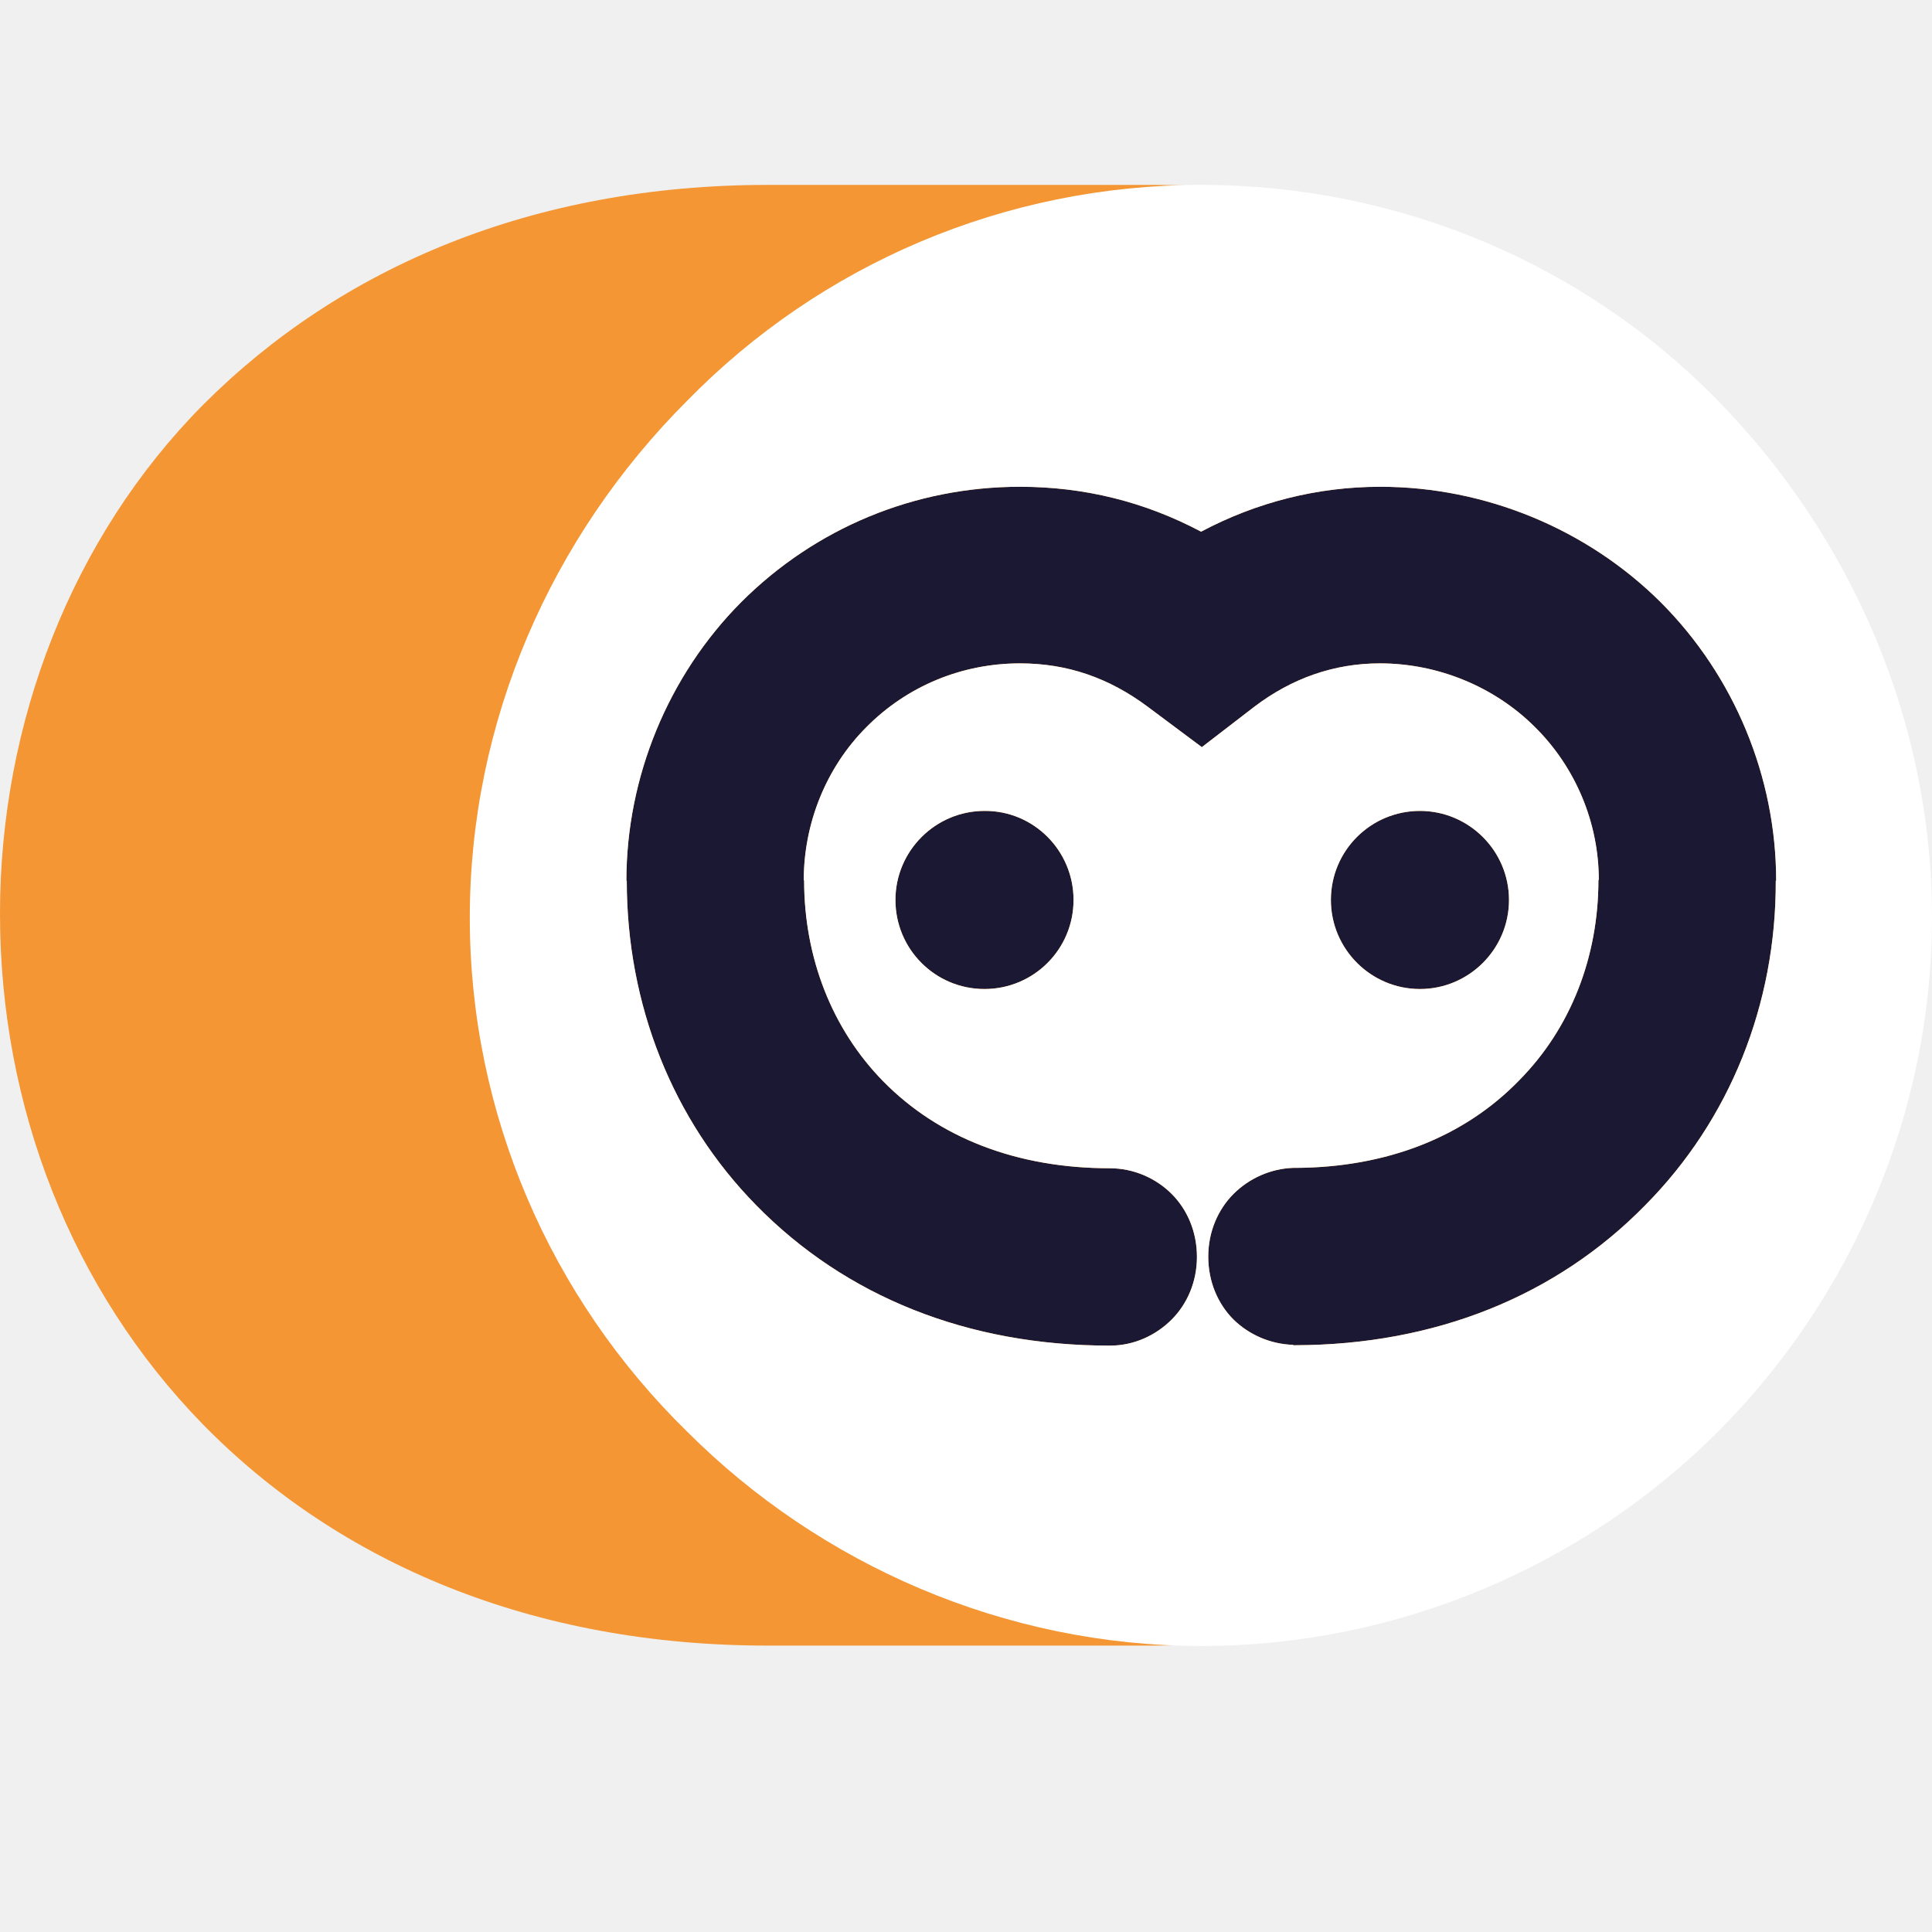
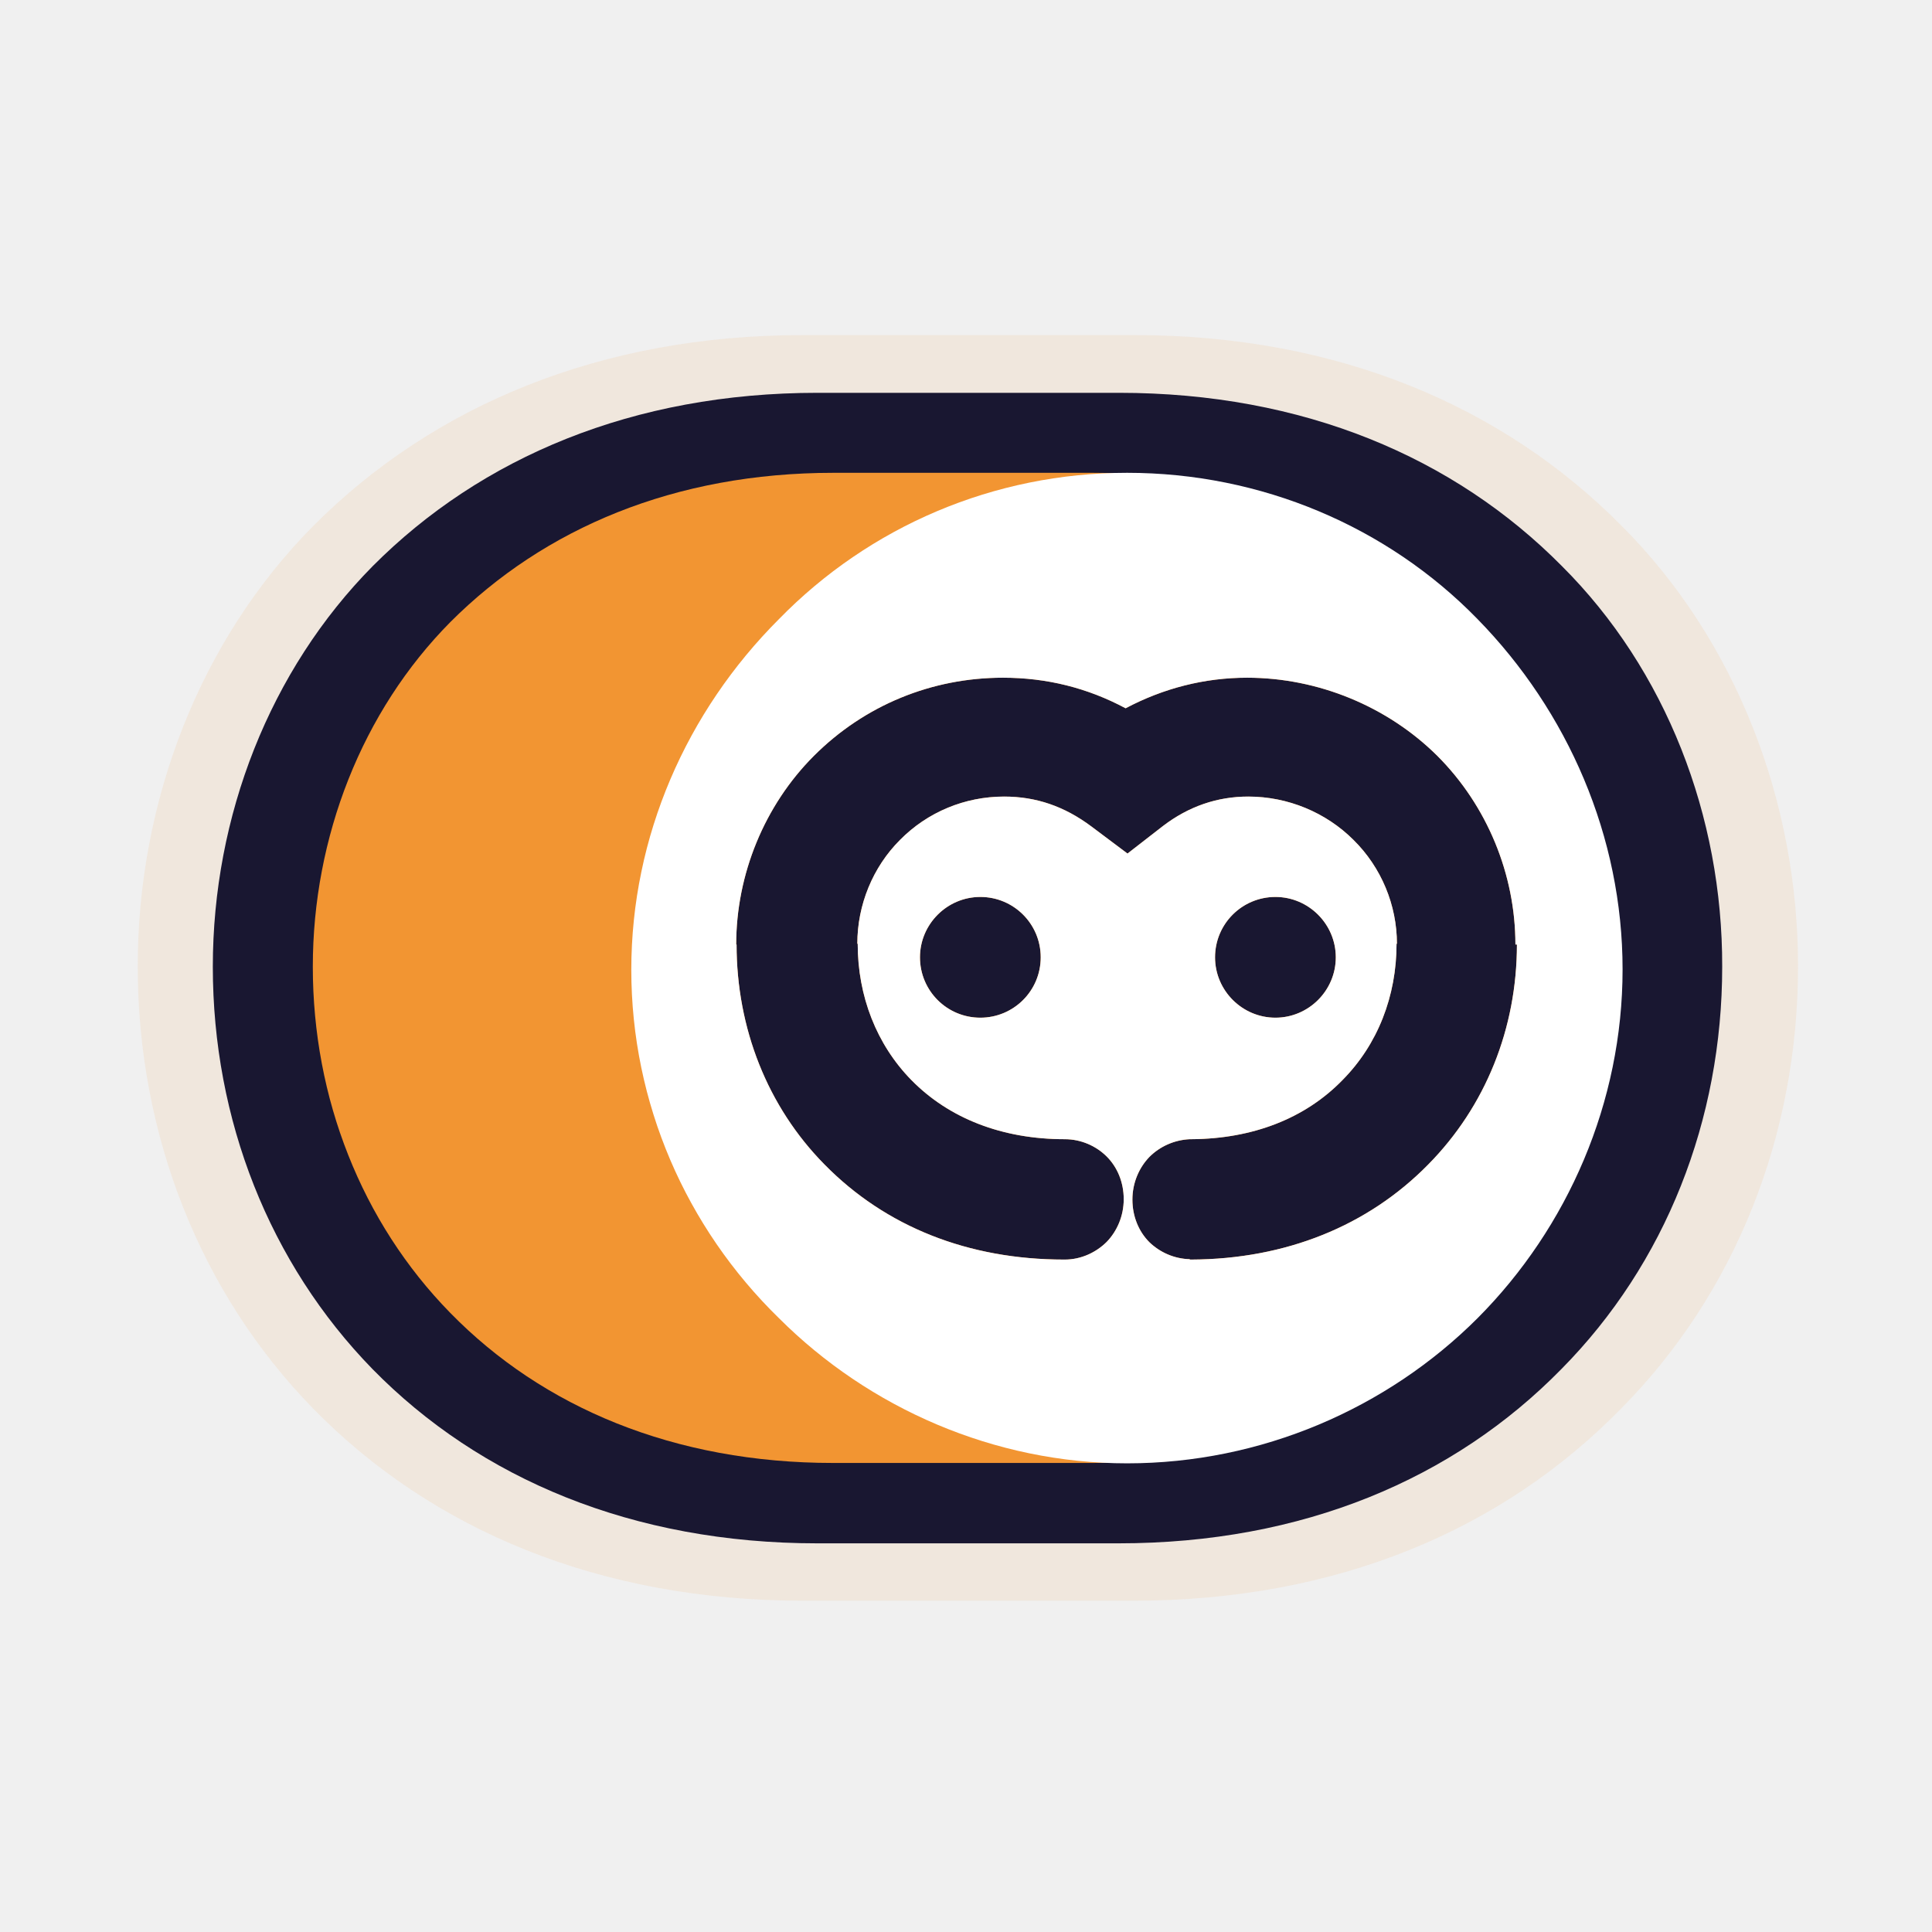
<svg xmlns="http://www.w3.org/2000/svg" version="1.1" id="Layer_1" x="0px" y="0px" viewBox="0 0 512 512" style="enable-background:new 0 0 512 512;" xml:space="preserve">
  <style type="text/css">
- 	.st0{fill:#F39633;}
- 	.st1{fill:#1A1832;}
- 	.st2{fill:#FFFFFF;}
+ 	.st0{opacity:0.1;fill:#F29532;}
+ 	.st1{fill:#191731;}
+ 	.st2{fill:#F29532;}
+ 	.st3{fill:#FFFFFF;}
</style>
  <g>
-     <path id="XMLID_683_" class="st0" d="M453.8,107.3C417.6,70.7,366.9,49,304.8,49H203.5c-62.1,0-113.2,21.7-149.7,58.3   C19.1,142.3,0,191.5,0,242.1c0,51.4,19.1,99.8,53.7,135.3c36.2,37,87.6,58.7,149.7,58.7h101.3c62.1,0,112.8-21.7,149-58.7   c35.1-35.4,54.1-83.8,54.1-135.3C507.9,191.5,488.8,142.3,453.8,107.3z" />
-     <path class="st1" d="M436,319.4c-23.6,24.1-55.7,37-92.7,37.1v0c-0.1,0-0.1,0-0.2,0c-0.1,0-0.3,0-0.4,0v-0.1   c-6.1-0.2-11.7-2.7-15.8-6.7c-4.2-4.2-6.7-10.1-6.7-16.7c0-6.6,2.6-12.5,6.7-16.6c4.1-4.1,9.8-6.7,15.8-6.9v0c0.1,0,0.2,0,0.3,0   c0.1,0,0.2,0,0.3,0v0c24.1-0.1,44.6-8.1,59.2-23.1c13.7-13.8,21.1-32.7,21.1-53.2h0.1c0-15.1-6.1-29.8-16.9-40.5   c-10.7-10.7-25.7-16.9-41.1-16.9c-12.1,0-23.3,3.9-33.3,11.5L318.5,198l-14.2-10.6c-10.4-7.8-21.5-11.6-34-11.6   c-15.4,0-29.9,6-40.7,16.9C219,203.3,213,218.1,213,233.3h0.1c0,20.5,7.4,39.4,20.9,53.2c14.8,15.1,35.6,23.1,60.1,23.1v0   c6.3,0,12.2,2.6,16.4,6.8c4.2,4.2,6.7,10.1,6.7,16.7c0,6.6-2.6,12.5-6.7,16.6c-4.2,4.2-10,6.9-16.3,6.9v0c0,0-0.1,0-0.1,0   c0,0,0,0-0.1,0v0c-37.4,0-69.8-12.9-93.6-37.2c-22.2-22.6-34.3-53.2-34.3-86H166c0-27.5,11.1-54.4,30.4-73.8   c19.7-19.7,46-30.6,73.9-30.6c17.1,0,33.1,4,48,11.9c14.7-7.8,30.8-11.9,47.5-11.9c27.8,0,54.8,11.2,74.3,30.6   c19.5,19.5,30.6,46.3,30.6,73.8h-0.1C470.7,266.2,458.4,296.8,436,319.4z M352.7,238.5c0-13.1,10.6-23.6,23.6-23.6   s23.6,10.6,23.6,23.6s-10.6,23.6-23.6,23.6S352.7,251.5,352.7,238.5z M284.5,238.5c0,13.1-10.6,23.6-23.6,23.6   c-13.1,0-23.6-10.6-23.6-23.6s10.6-23.6,23.6-23.6C273.9,214.8,284.5,225.4,284.5,238.5z" />
-     <path class="st2" d="M455.2,106.1C419.9,70,370.7,49,318.3,49c-52,0-100.8,21-136.2,57.2c-36.1,36.1-57.6,85-57.6,137   s21.4,100.8,57.6,136.2c35.3,35.3,84.2,56.8,136.2,56.8c52.4,0,101.6-21.4,137-56.8C490.6,344,512,295.1,512,243.1   S490.6,142.3,455.2,106.1z M436,319.4c-23.6,24.1-55.7,37-92.7,37.1v0c-0.1,0-0.1,0-0.2,0c-0.1,0-0.3,0-0.4,0v-0.1   c-6.1-0.2-11.7-2.7-15.8-6.7c-4.2-4.2-6.7-10.1-6.7-16.7c0-6.6,2.6-12.5,6.7-16.6c4.1-4.1,9.8-6.7,15.8-6.9v0c0.1,0,0.2,0,0.3,0   c0.1,0,0.2,0,0.3,0v0c24.1-0.1,44.6-8.1,59.2-23.1c13.7-13.8,21.1-32.7,21.1-53.2h0.1c0-15.1-6.1-29.8-16.9-40.5   c-10.7-10.7-25.7-16.9-41.1-16.9c-12.1,0-23.3,3.9-33.3,11.5L318.5,198l-14.2-10.6c-10.4-7.8-21.5-11.6-34-11.6   c-15.4,0-29.9,6-40.7,16.9C219,203.3,213,218.1,213,233.3h0.1c0,20.5,7.4,39.4,20.9,53.2c14.8,15.1,35.6,23.1,60.1,23.1v0   c6.3,0,12.2,2.6,16.4,6.8c4.2,4.2,6.7,10.1,6.7,16.7c0,6.6-2.6,12.5-6.7,16.6c-4.2,4.2-10,6.9-16.3,6.9v0c0,0-0.1,0-0.1,0   c0,0,0,0-0.1,0v0c-37.4,0-69.8-12.9-93.6-37.2c-22.2-22.6-34.3-53.2-34.3-86H166c0-27.5,11.1-54.4,30.4-73.8   c19.7-19.7,46-30.6,73.9-30.6c17.1,0,33.1,4,48,11.9c14.7-7.8,30.8-11.9,47.5-11.9c27.8,0,54.8,11.2,74.3,30.6   c19.5,19.5,30.6,46.3,30.6,73.8h-0.1C470.7,266.2,458.4,296.8,436,319.4z M352.7,238.5c0-13.1,10.6-23.6,23.6-23.6   s23.6,10.6,23.6,23.6s-10.6,23.6-23.6,23.6S352.7,251.5,352.7,238.5z M284.5,238.5c0,13.1-10.6,23.6-23.6,23.6   c-13.1,0-23.6-10.6-23.6-23.6s10.6-23.6,23.6-23.6C273.9,214.8,284.5,225.4,284.5,238.5z" />
+     <path id="XMLID_15_" class="st0" d="M429.7,139.3c-31.4-31.7-75.3-50.5-129.1-50.5h-87.8c-53.8,0-98.1,18.8-129.7,50.5   c-30.1,30.3-46.6,73-46.6,116.8c0,44.5,16.5,86.5,46.5,117.2c31.4,32.1,75.9,50.9,129.7,50.9h87.8c53.8,0,97.7-18.8,129.1-50.9   c30.4-30.7,46.9-72.6,46.9-117.2C476.5,212.3,460,169.6,429.7,139.3z" />
+     <path id="XMLID_14_" class="st1" d="M413.9,150c-28.5-28.8-68.5-45.9-117.4-45.9h-79.8c-48.9,0-89.2,17.1-117.9,45.9   c-27.3,27.6-42.4,66.3-42.4,106.2c0,40.5,15,78.6,42.3,106.6c28.5,29.1,69,46.2,117.9,46.2h79.8c48.9,0,88.9-17.1,117.4-46.2   c27.6-27.9,42.6-66,42.6-106.6C456.5,216.3,441.5,177.5,413.9,150z" />
+     <g>
+       <path id="XMLID_12_" class="st2" d="M390.6,164.8c-24.5-24.8-58.9-39.5-101-39.5h-68.7c-42.1,0-76.7,14.7-101.5,39.5    c-23.5,23.7-36.5,57.1-36.5,91.4c0,34.8,12.9,67.7,36.4,91.7c24.5,25.1,59.4,39.8,101.5,39.8h68.7c42.1,0,76.5-14.7,101-39.8    c23.8-24,36.7-56.8,36.7-91.7C427.2,221.9,414.3,188.5,390.6,164.8z" />
+       <path class="st1" d="M378.5,308.6c-16,16.3-37.8,25.1-62.8,25.2l0,0c-0.1,0-0.1,0-0.1,0c-0.1,0-0.2,0-0.3,0v-0.1    c-4.1-0.1-7.9-1.8-10.7-4.5c-2.8-2.8-4.5-6.8-4.5-11.3s1.8-8.5,4.5-11.3c2.8-2.8,6.6-4.5,10.7-4.7l0,0c0.1,0,0.1,0,0.2,0    c0.1,0,0.1,0,0.2,0l0,0c16.3-0.1,30.2-5.5,40.1-15.7c9.3-9.4,14.3-22.2,14.3-36.1h0.1c0-10.2-4.1-20.2-11.5-27.5    c-7.3-7.3-17.4-11.5-27.9-11.5c-8.2,0-15.8,2.6-22.6,7.8l-9.4,7.3l-9.6-7.2c-7.1-5.3-14.6-7.9-23.1-7.9    c-10.4,0-20.3,4.1-27.6,11.5c-7.2,7.2-11.3,17.2-11.3,27.5h0.1c0,13.9,5,26.7,14.2,36.1c10,10.2,24.1,15.7,40.7,15.7l0,0    c4.3,0,8.3,1.8,11.1,4.6c2.8,2.8,4.5,6.8,4.5,11.3c0,4.5-1.8,8.5-4.5,11.3c-2.8,2.8-6.8,4.7-11.1,4.7l0,0h-0.1c0,0,0,0-0.1,0l0,0    c-25.4,0-47.3-8.7-63.5-25.2c-15.1-15.3-23.3-36.1-23.3-58.3h-0.1c0-18.6,7.5-36.9,20.6-50c13.4-13.4,31.2-20.7,50.1-20.7    c11.6,0,22.4,2.7,32.5,8.1c10-5.3,20.9-8.1,32.2-8.1c18.8,0,37.2,7.6,50.4,20.7c13.2,13.2,20.7,31.4,20.7,50H402    C402,272.5,393.7,293.2,378.5,308.6z M322,253.7c0-8.9,7.2-16,16-16c8.8,0,16,7.2,16,16s-7.2,16-16,16    C329.2,269.7,322,262.5,322,253.7z M275.8,253.7c0,8.9-7.2,16-16,16c-8.9,0-16-7.2-16-16s7.2-16,16-16    C268.6,237.7,275.8,244.8,275.8,253.7z" />
+       <path class="st3" d="M391.5,164c-23.9-24.5-57.3-38.7-92.8-38.7c-35.3,0-68.3,14.2-92.3,38.8c-24.5,24.5-39.1,57.6-39.1,92.9    s14.5,68.3,39.1,92.3c23.9,23.9,57.1,38.5,92.3,38.5c35.5,0,68.9-14.5,92.9-38.5c23.9-24,38.4-57.2,38.4-92.4    S415.5,188.5,391.5,164z M378.5,308.6c-16,16.3-37.8,25.1-62.8,25.2l0,0c-0.1,0-0.1,0-0.1,0c-0.1,0-0.2,0-0.3,0v-0.1    c-4.1-0.1-7.9-1.8-10.7-4.5c-2.8-2.8-4.5-6.8-4.5-11.3s1.8-8.5,4.5-11.3c2.8-2.8,6.6-4.5,10.7-4.7l0,0c0.1,0,0.1,0,0.2,0    c0.1,0,0.1,0,0.2,0l0,0c16.3-0.1,30.2-5.5,40.1-15.7c9.3-9.4,14.3-22.2,14.3-36.1h0.1c0-10.2-4.1-20.2-11.5-27.5    c-7.3-7.3-17.4-11.5-27.9-11.5c-8.2,0-15.8,2.6-22.6,7.8l-9.4,7.3l-9.6-7.2c-7.1-5.3-14.6-7.9-23.1-7.9    c-10.4,0-20.3,4.1-27.6,11.5c-7.2,7.2-11.3,17.2-11.3,27.5h0.1c0,13.9,5,26.7,14.2,36.1c10,10.2,24.1,15.7,40.7,15.7l0,0    c4.3,0,8.3,1.8,11.1,4.6c2.8,2.8,4.5,6.8,4.5,11.3c0,4.5-1.8,8.5-4.5,11.3c-2.8,2.8-6.8,4.7-11.1,4.7l0,0h-0.1c0,0,0,0-0.1,0l0,0    c-25.4,0-47.3-8.7-63.5-25.2c-15.1-15.3-23.3-36.1-23.3-58.3h-0.1c0-18.6,7.5-36.9,20.6-50c13.4-13.4,31.2-20.7,50.1-20.7    c11.6,0,22.4,2.7,32.5,8.1c10-5.3,20.9-8.1,32.2-8.1c18.8,0,37.2,7.6,50.4,20.7c13.2,13.2,20.7,31.4,20.7,50H402    C402,272.5,393.7,293.2,378.5,308.6z M322,253.7c0-8.9,7.2-16,16-16c8.8,0,16,7.2,16,16s-7.2,16-16,16    C329.2,269.7,322,262.5,322,253.7z M275.8,253.7c0,8.9-7.2,16-16,16c-8.9,0-16-7.2-16-16s7.2-16,16-16    C268.6,237.7,275.8,244.8,275.8,253.7z" />
+     </g>
  </g>
</svg>
